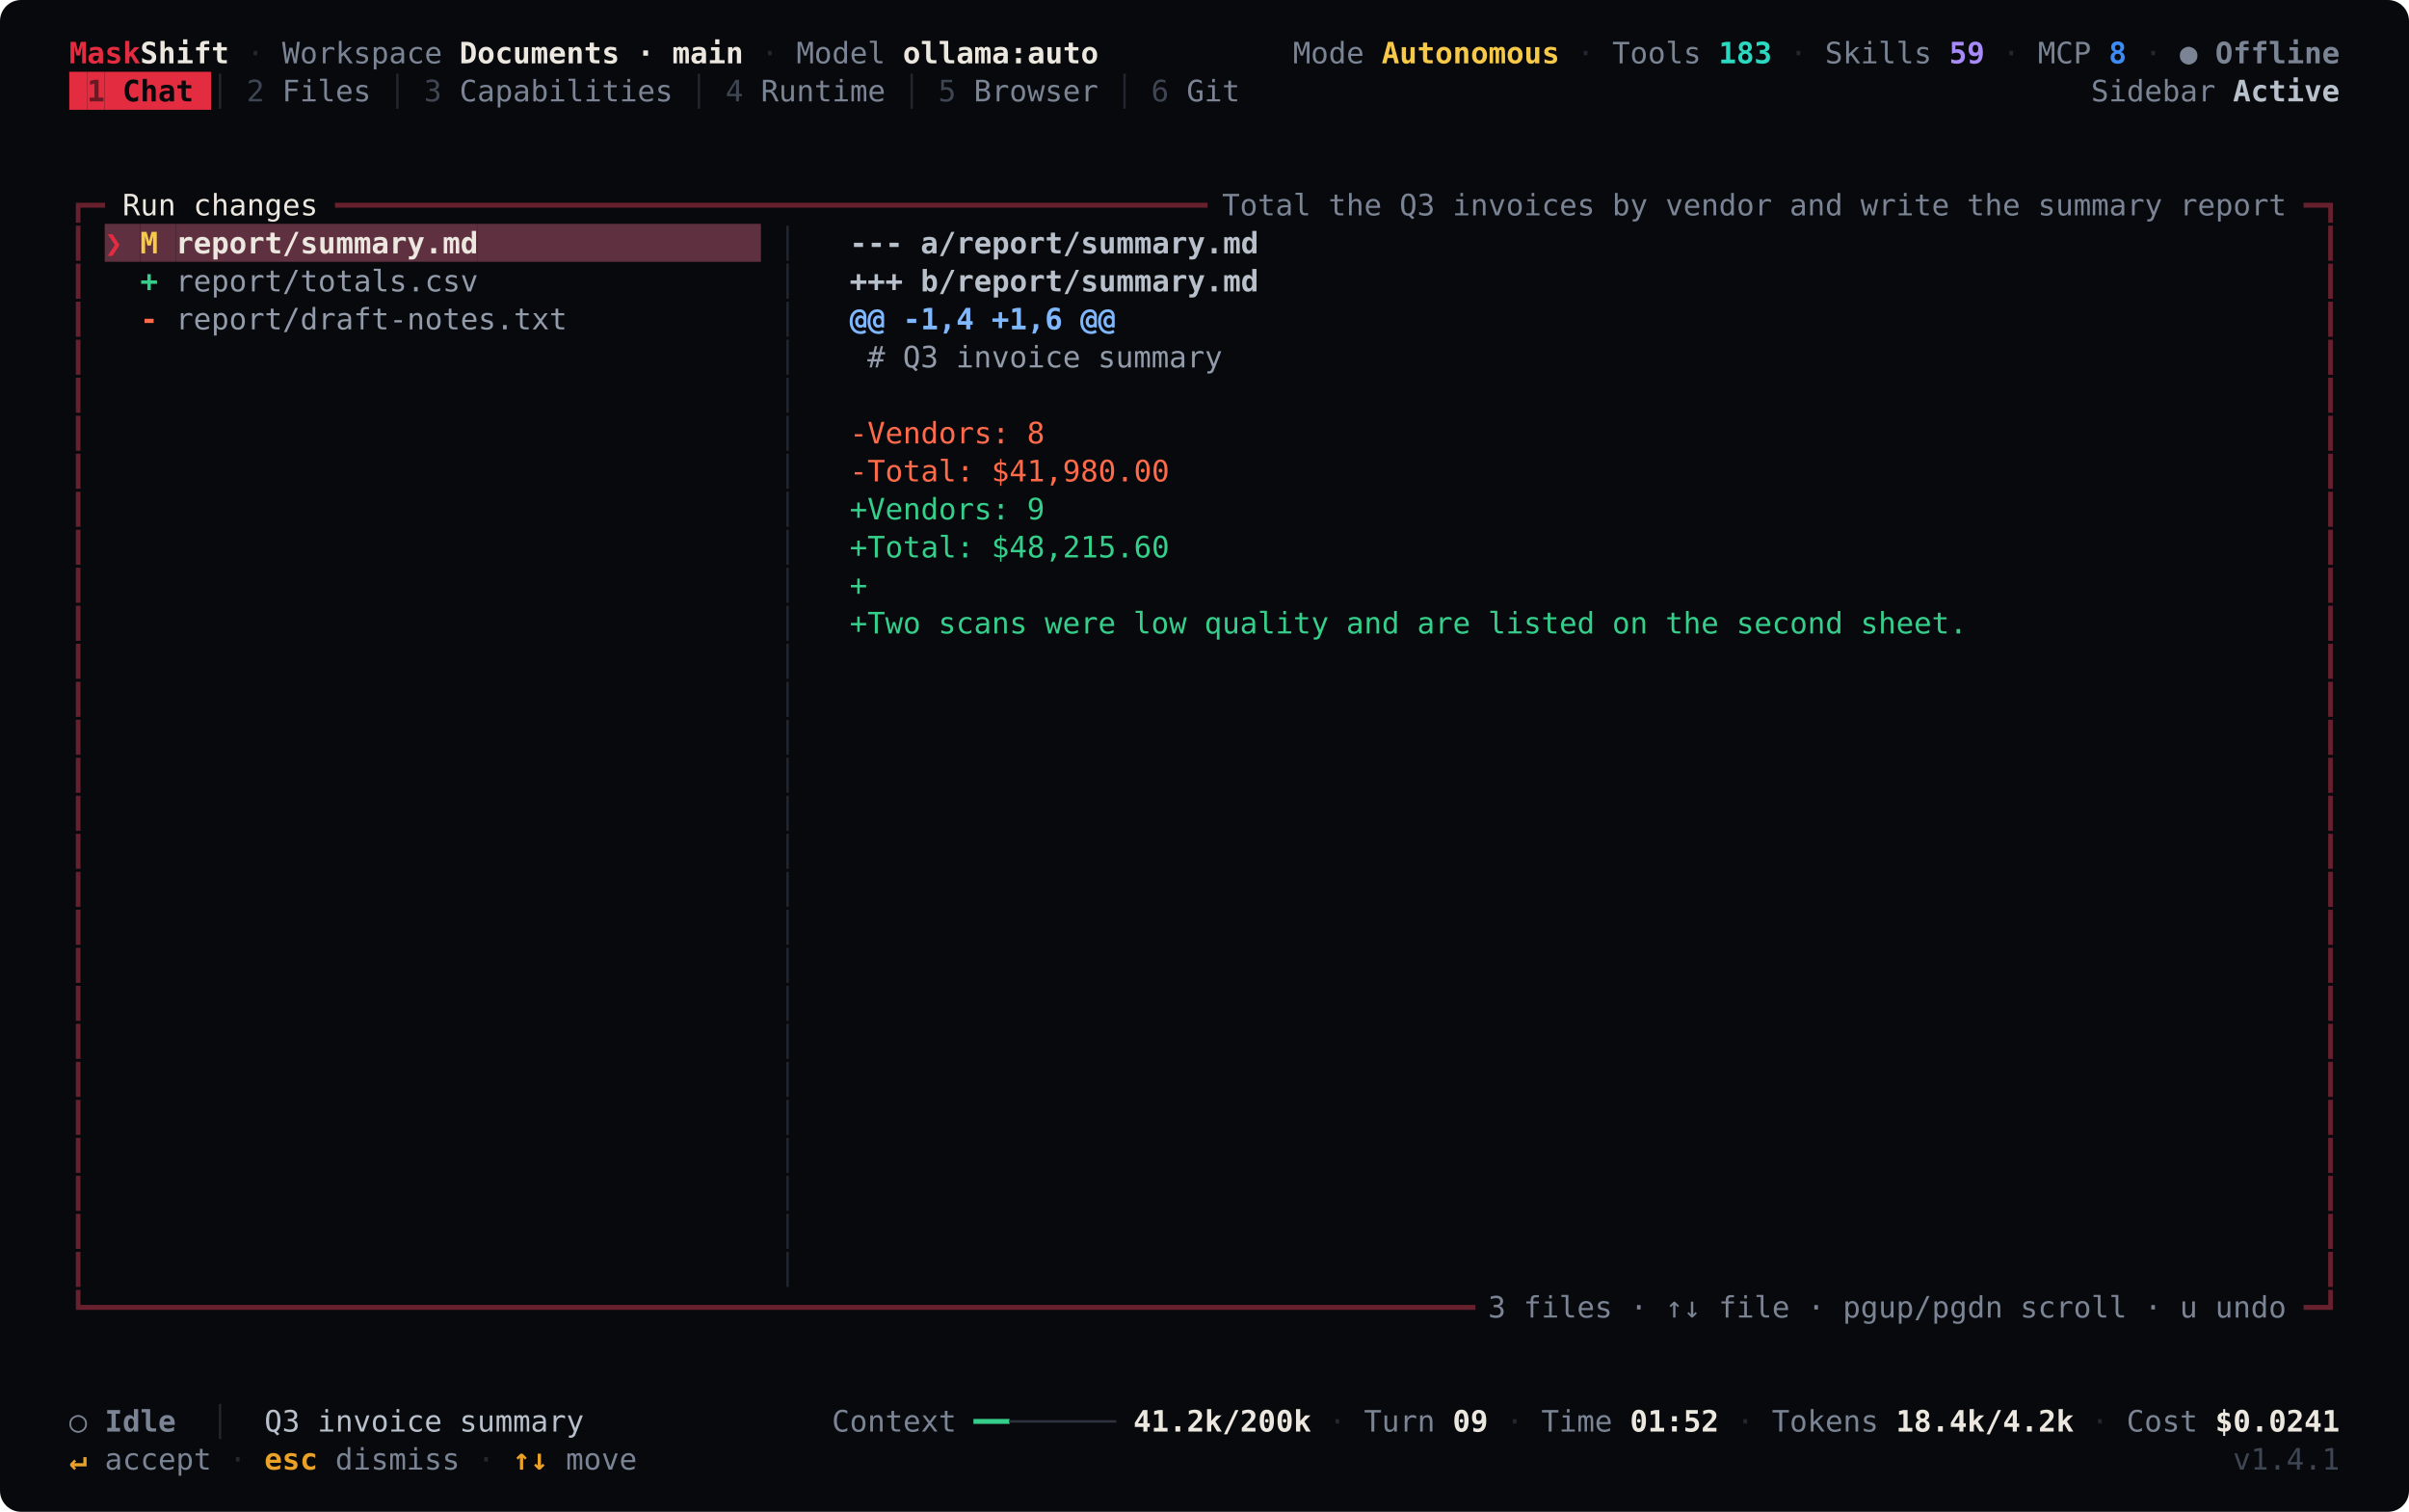
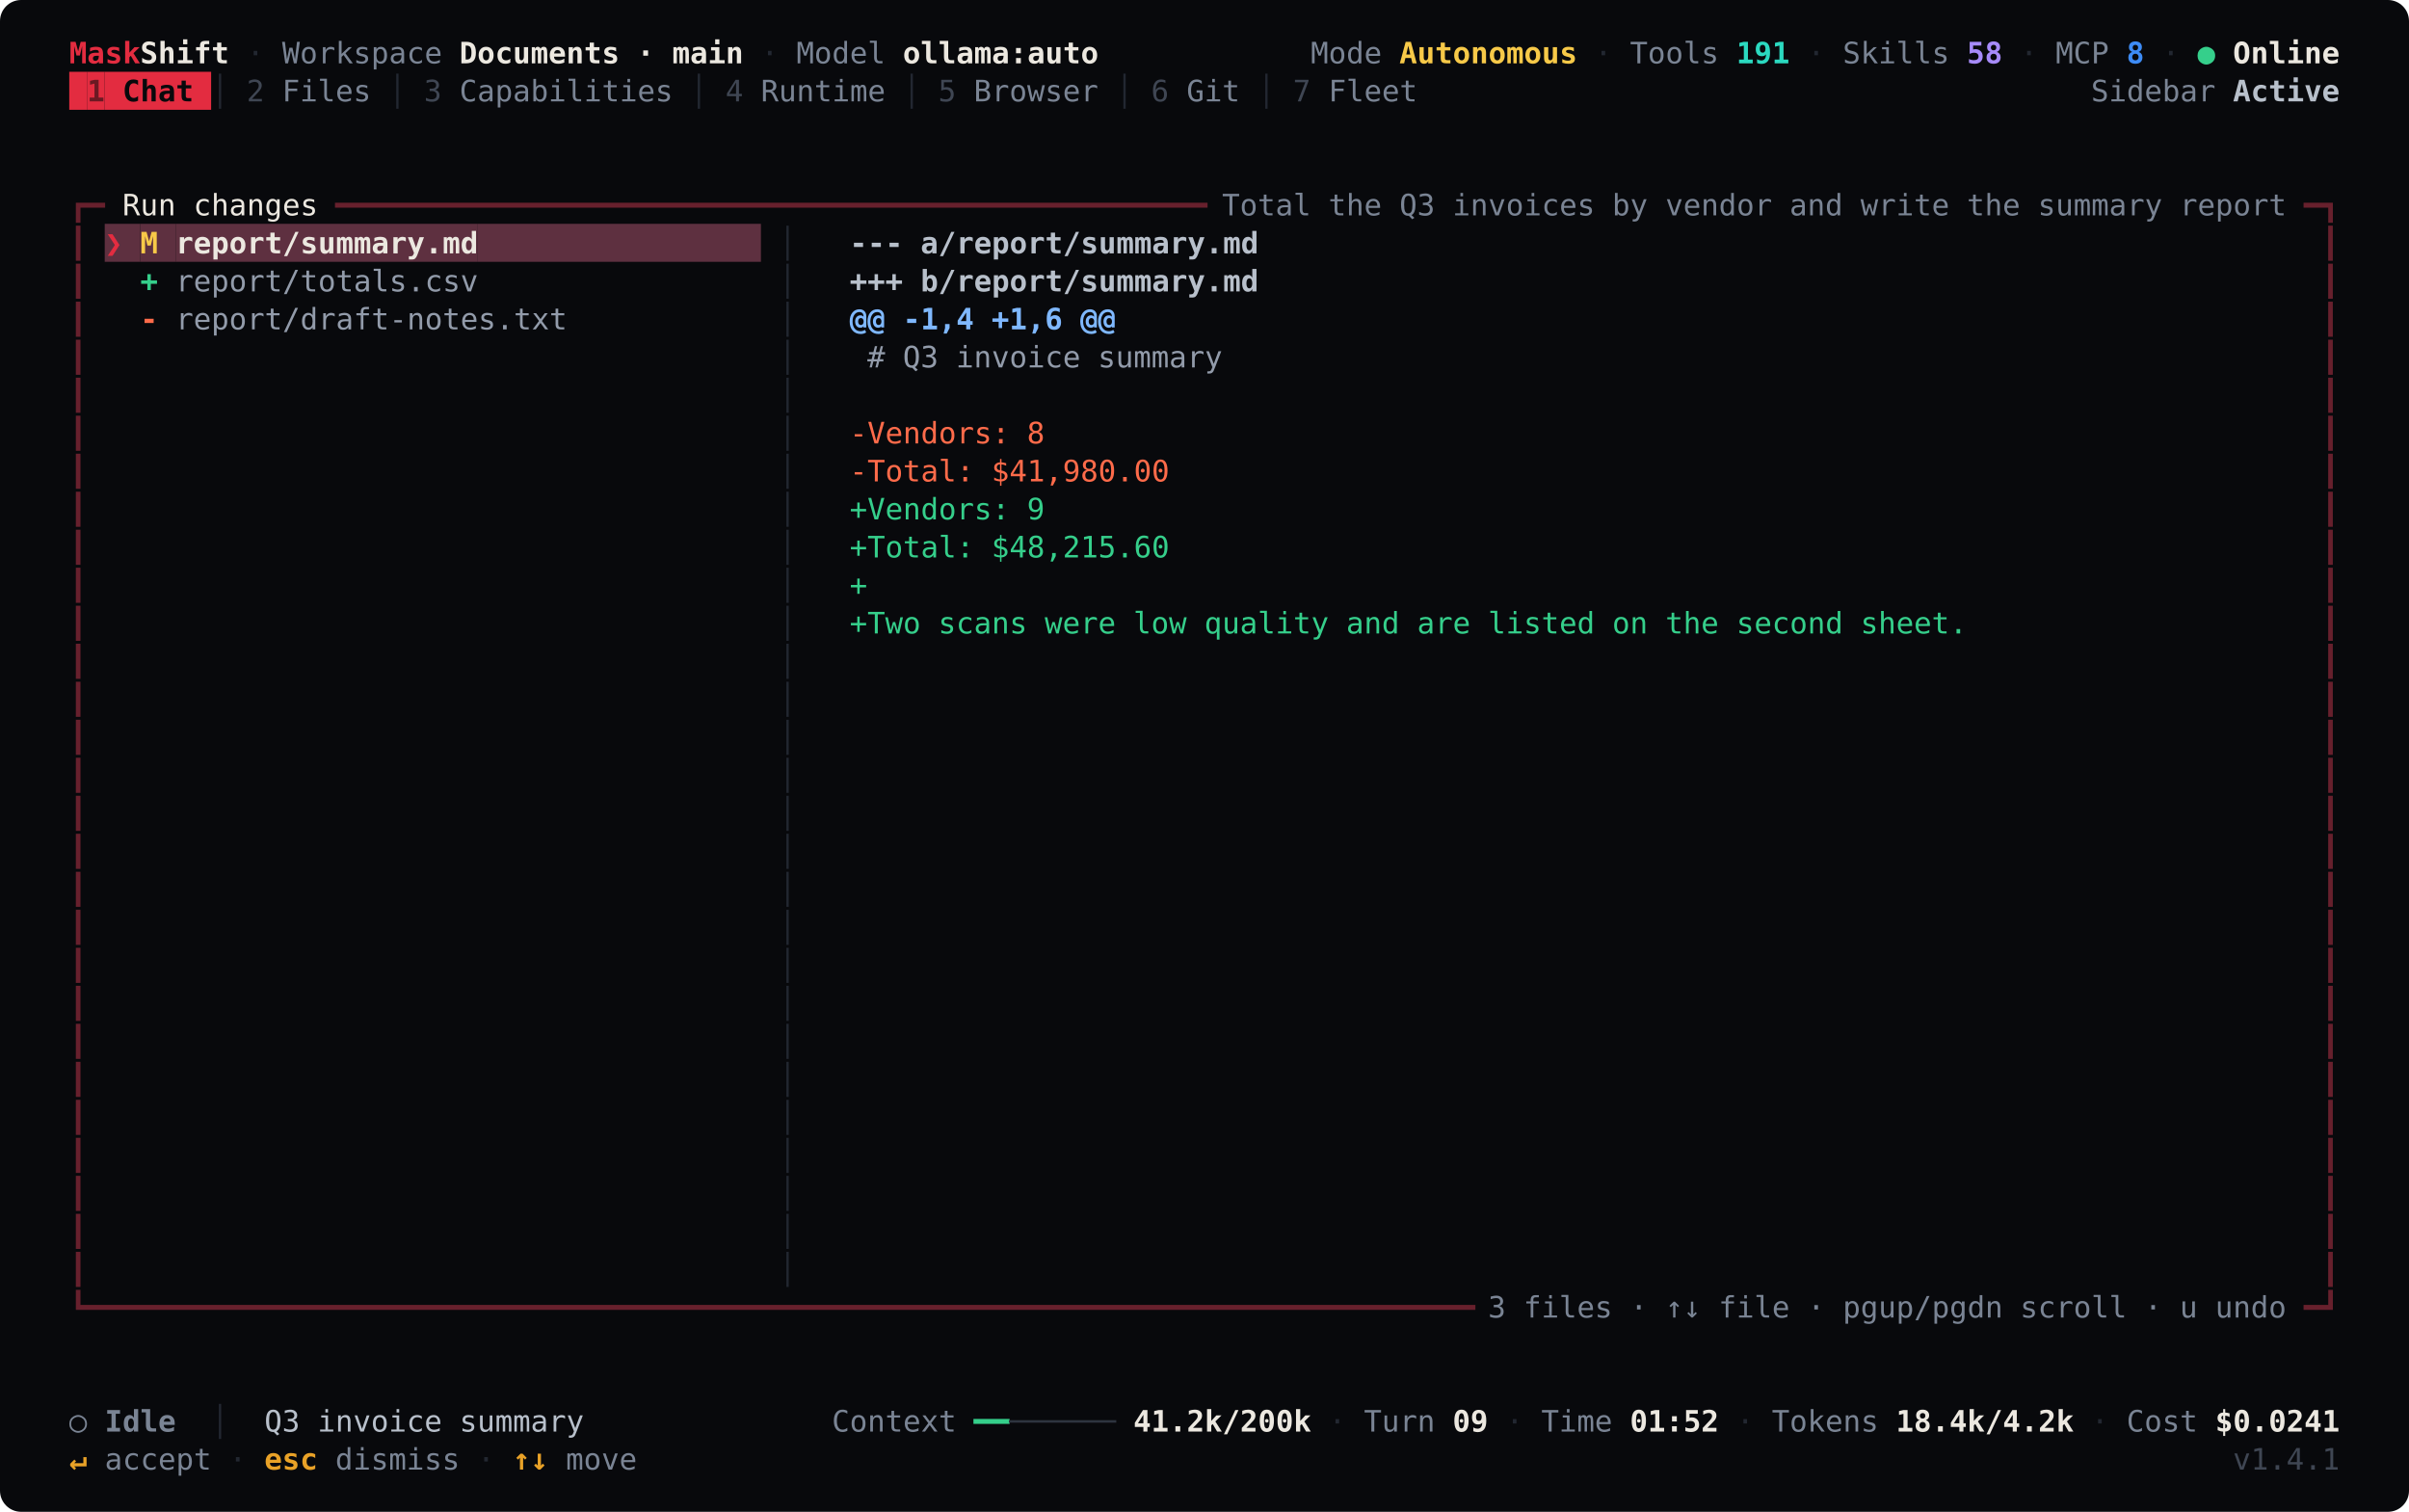
<svg xmlns="http://www.w3.org/2000/svg" width="1141" height="716" viewBox="0 0 1141 716" role="img" aria-label="MaskShift — what the last run changed">
  <rect width="100%" height="100%" rx="10" fill="#08090C" />
  <g font-family="SFMono-Regular, Menlo, Consolas, DejaVu Sans Mono, monospace" font-size="14" xml:space="preserve">
    <text x="32.80" y="30.00" fill="#e32c40" textLength="33.60" lengthAdjust="spacingAndGlyphs" font-weight="700">Mask</text>
    <text x="66.40" y="30.00" fill="#ece8e0" textLength="42.00" lengthAdjust="spacingAndGlyphs" font-weight="700">Shift</text>
    <text x="116.80" y="30.00" fill="#222731" textLength="8.40" lengthAdjust="spacingAndGlyphs">·</text>
    <text x="133.60" y="30.00" fill="#7a8494" textLength="75.60" lengthAdjust="spacingAndGlyphs">Workspace</text>
    <text x="217.60" y="30.00" fill="#ece8e0" textLength="75.60" lengthAdjust="spacingAndGlyphs" font-weight="700">Documents</text>
    <text x="301.60" y="30.00" fill="#ece8e0" textLength="8.40" lengthAdjust="spacingAndGlyphs" font-weight="700">·</text>
    <text x="318.40" y="30.00" fill="#ece8e0" textLength="33.60" lengthAdjust="spacingAndGlyphs" font-weight="700">main</text>
    <text x="360.40" y="30.00" fill="#222731" textLength="8.40" lengthAdjust="spacingAndGlyphs">·</text>
    <text x="377.20" y="30.00" fill="#7a8494" textLength="42.00" lengthAdjust="spacingAndGlyphs">Model</text>
    <text x="427.60" y="30.00" fill="#ece8e0" textLength="92.40" lengthAdjust="spacingAndGlyphs" font-weight="700">ollama:auto</text>
-     <text x="612.40" y="30.00" fill="#7a8494" textLength="33.60" lengthAdjust="spacingAndGlyphs">Mode</text>
-     <text x="654.40" y="30.00" fill="#f7c948" textLength="84.00" lengthAdjust="spacingAndGlyphs" font-weight="700">Autonomous</text>
-     <text x="746.80" y="30.00" fill="#222731" textLength="8.40" lengthAdjust="spacingAndGlyphs">·</text>
-     <text x="763.60" y="30.00" fill="#7a8494" textLength="42.00" lengthAdjust="spacingAndGlyphs">Tools</text>
-     <text x="814.00" y="30.00" fill="#2bd9c0" textLength="25.20" lengthAdjust="spacingAndGlyphs" font-weight="700">183</text>
-     <text x="847.60" y="30.00" fill="#222731" textLength="8.40" lengthAdjust="spacingAndGlyphs">·</text>
-     <text x="864.40" y="30.00" fill="#7a8494" textLength="50.40" lengthAdjust="spacingAndGlyphs">Skills</text>
-     <text x="923.20" y="30.00" fill="#a78bfa" textLength="16.80" lengthAdjust="spacingAndGlyphs" font-weight="700">59</text>
-     <text x="948.40" y="30.00" fill="#222731" textLength="8.40" lengthAdjust="spacingAndGlyphs">·</text>
-     <text x="965.20" y="30.00" fill="#7a8494" textLength="25.20" lengthAdjust="spacingAndGlyphs">MCP</text>
-     <text x="998.80" y="30.00" fill="#3d8bf5" textLength="8.40" lengthAdjust="spacingAndGlyphs" font-weight="700">8</text>
-     <text x="1015.60" y="30.00" fill="#222731" textLength="8.40" lengthAdjust="spacingAndGlyphs">·</text>
-     <text x="1032.40" y="30.00" fill="#7a8494" textLength="8.40" lengthAdjust="spacingAndGlyphs">●</text>
-     <text x="1049.20" y="30.00" fill="#7a8494" textLength="58.80" lengthAdjust="spacingAndGlyphs" font-weight="700">Offline</text>
+     <text x="620.80" y="30.00" fill="#7a8494" textLength="33.60" lengthAdjust="spacingAndGlyphs">Mode</text>
+     <text x="662.80" y="30.00" fill="#f7c948" textLength="84.00" lengthAdjust="spacingAndGlyphs" font-weight="700">Autonomous</text>
+     <text x="755.20" y="30.00" fill="#222731" textLength="8.40" lengthAdjust="spacingAndGlyphs">·</text>
+     <text x="772.00" y="30.00" fill="#7a8494" textLength="42.00" lengthAdjust="spacingAndGlyphs">Tools</text>
+     <text x="822.40" y="30.00" fill="#2bd9c0" textLength="25.20" lengthAdjust="spacingAndGlyphs" font-weight="700">191</text>
+     <text x="856.00" y="30.00" fill="#222731" textLength="8.40" lengthAdjust="spacingAndGlyphs">·</text>
+     <text x="872.80" y="30.00" fill="#7a8494" textLength="50.40" lengthAdjust="spacingAndGlyphs">Skills</text>
+     <text x="931.60" y="30.00" fill="#a78bfa" textLength="16.80" lengthAdjust="spacingAndGlyphs" font-weight="700">58</text>
+     <text x="956.80" y="30.00" fill="#222731" textLength="8.40" lengthAdjust="spacingAndGlyphs">·</text>
+     <text x="973.60" y="30.00" fill="#7a8494" textLength="25.20" lengthAdjust="spacingAndGlyphs">MCP</text>
+     <text x="1007.20" y="30.00" fill="#3d8bf5" textLength="8.40" lengthAdjust="spacingAndGlyphs" font-weight="700">8</text>
+     <text x="1024.00" y="30.00" fill="#222731" textLength="8.40" lengthAdjust="spacingAndGlyphs">·</text>
+     <text x="1040.80" y="30.00" fill="#35cf8b" textLength="8.40" lengthAdjust="spacingAndGlyphs">●</text>
+     <text x="1057.60" y="30.00" fill="#ece8e0" textLength="50.40" lengthAdjust="spacingAndGlyphs" font-weight="700">Online</text>
    <rect x="32.80" y="34.00" width="8.40" height="18" fill="#e32c40" />
    <rect x="41.20" y="34.00" width="8.40" height="18" fill="#e32c40" />
    <text x="41.20" y="48.00" fill="#6b1923" textLength="8.40" lengthAdjust="spacingAndGlyphs" font-weight="700">1</text>
    <rect x="49.60" y="34.00" width="50.40" height="18" fill="#e32c40" />
    <text x="58.00" y="48.00" fill="#08090c" textLength="33.60" lengthAdjust="spacingAndGlyphs" font-weight="700">Chat</text>
    <text x="100.00" y="48.00" fill="#222731" textLength="8.40" lengthAdjust="spacingAndGlyphs">│</text>
    <text x="116.80" y="48.00" fill="#3f4653" textLength="8.40" lengthAdjust="spacingAndGlyphs">2</text>
    <text x="133.60" y="48.00" fill="#7a8494" textLength="42.00" lengthAdjust="spacingAndGlyphs">Files</text>
    <text x="184.00" y="48.00" fill="#222731" textLength="8.40" lengthAdjust="spacingAndGlyphs">│</text>
    <text x="200.80" y="48.00" fill="#3f4653" textLength="8.40" lengthAdjust="spacingAndGlyphs">3</text>
    <text x="217.60" y="48.00" fill="#7a8494" textLength="100.80" lengthAdjust="spacingAndGlyphs">Capabilities</text>
    <text x="326.80" y="48.00" fill="#222731" textLength="8.40" lengthAdjust="spacingAndGlyphs">│</text>
    <text x="343.60" y="48.00" fill="#3f4653" textLength="8.40" lengthAdjust="spacingAndGlyphs">4</text>
    <text x="360.40" y="48.00" fill="#7a8494" textLength="58.80" lengthAdjust="spacingAndGlyphs">Runtime</text>
    <text x="427.60" y="48.00" fill="#222731" textLength="8.40" lengthAdjust="spacingAndGlyphs">│</text>
    <text x="444.40" y="48.00" fill="#3f4653" textLength="8.40" lengthAdjust="spacingAndGlyphs">5</text>
    <text x="461.20" y="48.00" fill="#7a8494" textLength="58.80" lengthAdjust="spacingAndGlyphs">Browser</text>
    <text x="528.40" y="48.00" fill="#222731" textLength="8.40" lengthAdjust="spacingAndGlyphs">│</text>
    <text x="545.20" y="48.00" fill="#3f4653" textLength="8.40" lengthAdjust="spacingAndGlyphs">6</text>
    <text x="562.00" y="48.00" fill="#7a8494" textLength="25.20" lengthAdjust="spacingAndGlyphs">Git</text>
+     <text x="595.60" y="48.00" fill="#222731" textLength="8.40" lengthAdjust="spacingAndGlyphs">│</text>
+     <text x="612.40" y="48.00" fill="#3f4653" textLength="8.40" lengthAdjust="spacingAndGlyphs">7</text>
+     <text x="629.20" y="48.00" fill="#7a8494" textLength="42.00" lengthAdjust="spacingAndGlyphs">Fleet</text>
    <text x="990.40" y="48.00" fill="#7a8494" textLength="58.80" lengthAdjust="spacingAndGlyphs">Sidebar</text>
    <text x="1057.60" y="48.00" fill="#b8c0cb" textLength="50.40" lengthAdjust="spacingAndGlyphs" font-weight="700">Active</text>
    <text x="32.80" y="102.00" fill="#67202d" textLength="16.80" lengthAdjust="spacingAndGlyphs">┏━</text>
    <text x="58.00" y="102.00" fill="#ece8e0" textLength="25.20" lengthAdjust="spacingAndGlyphs">Run</text>
    <text x="91.60" y="102.00" fill="#ece8e0" textLength="58.80" lengthAdjust="spacingAndGlyphs">changes</text>
    <text x="158.80" y="102.00" fill="#67202d" textLength="411.60" lengthAdjust="spacingAndGlyphs">━━━━━━━━━━━━━━━━━━━━━━━━━━━━━━━━━━━━━━━━━━━━━━━━━</text>
    <text x="578.80" y="102.00" fill="#7a8494" textLength="42.00" lengthAdjust="spacingAndGlyphs">Total</text>
    <text x="629.20" y="102.00" fill="#7a8494" textLength="25.20" lengthAdjust="spacingAndGlyphs">the</text>
    <text x="662.80" y="102.00" fill="#7a8494" textLength="16.80" lengthAdjust="spacingAndGlyphs">Q3</text>
    <text x="688.00" y="102.00" fill="#7a8494" textLength="67.20" lengthAdjust="spacingAndGlyphs">invoices</text>
    <text x="763.60" y="102.00" fill="#7a8494" textLength="16.80" lengthAdjust="spacingAndGlyphs">by</text>
    <text x="788.80" y="102.00" fill="#7a8494" textLength="50.40" lengthAdjust="spacingAndGlyphs">vendor</text>
    <text x="847.60" y="102.00" fill="#7a8494" textLength="25.20" lengthAdjust="spacingAndGlyphs">and</text>
    <text x="881.20" y="102.00" fill="#7a8494" textLength="42.00" lengthAdjust="spacingAndGlyphs">write</text>
    <text x="931.60" y="102.00" fill="#7a8494" textLength="25.20" lengthAdjust="spacingAndGlyphs">the</text>
    <text x="965.20" y="102.00" fill="#7a8494" textLength="58.80" lengthAdjust="spacingAndGlyphs">summary</text>
    <text x="1032.40" y="102.00" fill="#7a8494" textLength="50.40" lengthAdjust="spacingAndGlyphs">report</text>
    <text x="1091.20" y="102.00" fill="#67202d" textLength="16.80" lengthAdjust="spacingAndGlyphs">━┓</text>
    <text x="32.80" y="120.00" fill="#67202d" textLength="8.40" lengthAdjust="spacingAndGlyphs">┃</text>
    <rect x="49.60" y="106.00" width="16.80" height="18" fill="#5e3040" />
    <text x="49.60" y="120.00" fill="#e32c40" textLength="8.40" lengthAdjust="spacingAndGlyphs">❯</text>
    <rect x="66.40" y="106.00" width="16.80" height="18" fill="#5e3040" />
    <text x="66.40" y="120.00" fill="#f7c948" textLength="8.40" lengthAdjust="spacingAndGlyphs" font-weight="700">M</text>
    <rect x="83.20" y="106.00" width="142.80" height="18" fill="#5e3040" />
    <text x="83.20" y="120.00" fill="#ece8e0" textLength="142.80" lengthAdjust="spacingAndGlyphs" font-weight="700">report/summary.md</text>
    <rect x="226.00" y="106.00" width="134.40" height="18" fill="#5e3040" />
    <text x="368.80" y="120.00" fill="#222731" textLength="8.40" lengthAdjust="spacingAndGlyphs">│</text>
    <text x="402.40" y="120.00" fill="#b8c0cb" textLength="25.20" lengthAdjust="spacingAndGlyphs" font-weight="700">---</text>
    <text x="436.00" y="120.00" fill="#b8c0cb" textLength="159.60" lengthAdjust="spacingAndGlyphs" font-weight="700">a/report/summary.md</text>
    <text x="1099.60" y="120.00" fill="#67202d" textLength="8.40" lengthAdjust="spacingAndGlyphs">┃</text>
    <text x="32.80" y="138.00" fill="#67202d" textLength="8.40" lengthAdjust="spacingAndGlyphs">┃</text>
    <text x="66.40" y="138.00" fill="#35cf8b" textLength="8.40" lengthAdjust="spacingAndGlyphs" font-weight="700">+</text>
    <text x="83.20" y="138.00" fill="#929baa" textLength="142.80" lengthAdjust="spacingAndGlyphs">report/totals.csv</text>
    <text x="368.80" y="138.00" fill="#222731" textLength="8.40" lengthAdjust="spacingAndGlyphs">│</text>
    <text x="402.40" y="138.00" fill="#b8c0cb" textLength="25.20" lengthAdjust="spacingAndGlyphs" font-weight="700">+++</text>
    <text x="436.00" y="138.00" fill="#b8c0cb" textLength="159.60" lengthAdjust="spacingAndGlyphs" font-weight="700">b/report/summary.md</text>
    <text x="1099.60" y="138.00" fill="#67202d" textLength="8.40" lengthAdjust="spacingAndGlyphs">┃</text>
    <text x="32.80" y="156.00" fill="#67202d" textLength="8.40" lengthAdjust="spacingAndGlyphs">┃</text>
    <text x="66.40" y="156.00" fill="#ff6b4a" textLength="8.40" lengthAdjust="spacingAndGlyphs" font-weight="700">-</text>
    <text x="83.20" y="156.00" fill="#929baa" textLength="184.80" lengthAdjust="spacingAndGlyphs">report/draft-notes.txt</text>
    <text x="368.80" y="156.00" fill="#222731" textLength="8.40" lengthAdjust="spacingAndGlyphs">│</text>
    <text x="402.40" y="156.00" fill="#7fb8ff" textLength="16.80" lengthAdjust="spacingAndGlyphs" font-weight="700">@@</text>
    <text x="427.60" y="156.00" fill="#7fb8ff" textLength="33.60" lengthAdjust="spacingAndGlyphs" font-weight="700">-1,4</text>
    <text x="469.60" y="156.00" fill="#7fb8ff" textLength="33.60" lengthAdjust="spacingAndGlyphs" font-weight="700">+1,6</text>
    <text x="511.60" y="156.00" fill="#7fb8ff" textLength="16.80" lengthAdjust="spacingAndGlyphs" font-weight="700">@@</text>
    <text x="1099.60" y="156.00" fill="#67202d" textLength="8.40" lengthAdjust="spacingAndGlyphs">┃</text>
    <text x="32.80" y="174.00" fill="#67202d" textLength="8.40" lengthAdjust="spacingAndGlyphs">┃</text>
    <text x="368.80" y="174.00" fill="#222731" textLength="8.40" lengthAdjust="spacingAndGlyphs">│</text>
    <text x="410.80" y="174.00" fill="#929baa" textLength="8.40" lengthAdjust="spacingAndGlyphs">#</text>
    <text x="427.60" y="174.00" fill="#929baa" textLength="16.80" lengthAdjust="spacingAndGlyphs">Q3</text>
    <text x="452.80" y="174.00" fill="#929baa" textLength="58.80" lengthAdjust="spacingAndGlyphs">invoice</text>
    <text x="520.00" y="174.00" fill="#929baa" textLength="58.80" lengthAdjust="spacingAndGlyphs">summary</text>
    <text x="1099.60" y="174.00" fill="#67202d" textLength="8.40" lengthAdjust="spacingAndGlyphs">┃</text>
    <text x="32.80" y="192.00" fill="#67202d" textLength="8.40" lengthAdjust="spacingAndGlyphs">┃</text>
    <text x="368.80" y="192.00" fill="#222731" textLength="8.40" lengthAdjust="spacingAndGlyphs">│</text>
    <text x="1099.60" y="192.00" fill="#67202d" textLength="8.40" lengthAdjust="spacingAndGlyphs">┃</text>
    <text x="32.80" y="210.00" fill="#67202d" textLength="8.40" lengthAdjust="spacingAndGlyphs">┃</text>
    <text x="368.80" y="210.00" fill="#222731" textLength="8.40" lengthAdjust="spacingAndGlyphs">│</text>
    <text x="402.40" y="210.00" fill="#ff6b4a" textLength="75.60" lengthAdjust="spacingAndGlyphs">-Vendors:</text>
    <text x="486.40" y="210.00" fill="#ff6b4a" textLength="8.40" lengthAdjust="spacingAndGlyphs">8</text>
    <text x="1099.60" y="210.00" fill="#67202d" textLength="8.40" lengthAdjust="spacingAndGlyphs">┃</text>
    <text x="32.80" y="228.00" fill="#67202d" textLength="8.40" lengthAdjust="spacingAndGlyphs">┃</text>
    <text x="368.80" y="228.00" fill="#222731" textLength="8.40" lengthAdjust="spacingAndGlyphs">│</text>
    <text x="402.40" y="228.00" fill="#ff6b4a" textLength="58.80" lengthAdjust="spacingAndGlyphs">-Total:</text>
    <text x="469.60" y="228.00" fill="#ff6b4a" textLength="84.00" lengthAdjust="spacingAndGlyphs">$41,980.00</text>
    <text x="1099.60" y="228.00" fill="#67202d" textLength="8.40" lengthAdjust="spacingAndGlyphs">┃</text>
    <text x="32.80" y="246.00" fill="#67202d" textLength="8.40" lengthAdjust="spacingAndGlyphs">┃</text>
    <text x="368.80" y="246.00" fill="#222731" textLength="8.40" lengthAdjust="spacingAndGlyphs">│</text>
    <text x="402.40" y="246.00" fill="#35cf8b" textLength="75.60" lengthAdjust="spacingAndGlyphs">+Vendors:</text>
    <text x="486.40" y="246.00" fill="#35cf8b" textLength="8.40" lengthAdjust="spacingAndGlyphs">9</text>
    <text x="1099.60" y="246.00" fill="#67202d" textLength="8.40" lengthAdjust="spacingAndGlyphs">┃</text>
    <text x="32.80" y="264.00" fill="#67202d" textLength="8.40" lengthAdjust="spacingAndGlyphs">┃</text>
    <text x="368.80" y="264.00" fill="#222731" textLength="8.40" lengthAdjust="spacingAndGlyphs">│</text>
    <text x="402.40" y="264.00" fill="#35cf8b" textLength="58.80" lengthAdjust="spacingAndGlyphs">+Total:</text>
    <text x="469.60" y="264.00" fill="#35cf8b" textLength="84.00" lengthAdjust="spacingAndGlyphs">$48,215.60</text>
    <text x="1099.60" y="264.00" fill="#67202d" textLength="8.40" lengthAdjust="spacingAndGlyphs">┃</text>
    <text x="32.80" y="282.00" fill="#67202d" textLength="8.40" lengthAdjust="spacingAndGlyphs">┃</text>
    <text x="368.80" y="282.00" fill="#222731" textLength="8.40" lengthAdjust="spacingAndGlyphs">│</text>
    <text x="402.40" y="282.00" fill="#35cf8b" textLength="8.40" lengthAdjust="spacingAndGlyphs">+</text>
    <text x="1099.60" y="282.00" fill="#67202d" textLength="8.40" lengthAdjust="spacingAndGlyphs">┃</text>
    <text x="32.80" y="300.00" fill="#67202d" textLength="8.40" lengthAdjust="spacingAndGlyphs">┃</text>
    <text x="368.80" y="300.00" fill="#222731" textLength="8.40" lengthAdjust="spacingAndGlyphs">│</text>
    <text x="402.40" y="300.00" fill="#35cf8b" textLength="33.60" lengthAdjust="spacingAndGlyphs">+Two</text>
    <text x="444.40" y="300.00" fill="#35cf8b" textLength="42.00" lengthAdjust="spacingAndGlyphs">scans</text>
    <text x="494.80" y="300.00" fill="#35cf8b" textLength="33.60" lengthAdjust="spacingAndGlyphs">were</text>
    <text x="536.80" y="300.00" fill="#35cf8b" textLength="25.20" lengthAdjust="spacingAndGlyphs">low</text>
    <text x="570.40" y="300.00" fill="#35cf8b" textLength="58.80" lengthAdjust="spacingAndGlyphs">quality</text>
    <text x="637.60" y="300.00" fill="#35cf8b" textLength="25.20" lengthAdjust="spacingAndGlyphs">and</text>
    <text x="671.20" y="300.00" fill="#35cf8b" textLength="25.20" lengthAdjust="spacingAndGlyphs">are</text>
    <text x="704.80" y="300.00" fill="#35cf8b" textLength="50.40" lengthAdjust="spacingAndGlyphs">listed</text>
    <text x="763.60" y="300.00" fill="#35cf8b" textLength="16.80" lengthAdjust="spacingAndGlyphs">on</text>
    <text x="788.80" y="300.00" fill="#35cf8b" textLength="25.20" lengthAdjust="spacingAndGlyphs">the</text>
    <text x="822.40" y="300.00" fill="#35cf8b" textLength="50.40" lengthAdjust="spacingAndGlyphs">second</text>
    <text x="881.20" y="300.00" fill="#35cf8b" textLength="50.40" lengthAdjust="spacingAndGlyphs">sheet.</text>
    <text x="1099.60" y="300.00" fill="#67202d" textLength="8.40" lengthAdjust="spacingAndGlyphs">┃</text>
    <text x="32.80" y="318.00" fill="#67202d" textLength="8.40" lengthAdjust="spacingAndGlyphs">┃</text>
    <text x="368.80" y="318.00" fill="#222731" textLength="8.40" lengthAdjust="spacingAndGlyphs">│</text>
    <text x="1099.60" y="318.00" fill="#67202d" textLength="8.40" lengthAdjust="spacingAndGlyphs">┃</text>
    <text x="32.80" y="336.00" fill="#67202d" textLength="8.40" lengthAdjust="spacingAndGlyphs">┃</text>
    <text x="368.80" y="336.00" fill="#222731" textLength="8.40" lengthAdjust="spacingAndGlyphs">│</text>
    <text x="1099.60" y="336.00" fill="#67202d" textLength="8.40" lengthAdjust="spacingAndGlyphs">┃</text>
    <text x="32.80" y="354.00" fill="#67202d" textLength="8.40" lengthAdjust="spacingAndGlyphs">┃</text>
    <text x="368.80" y="354.00" fill="#222731" textLength="8.40" lengthAdjust="spacingAndGlyphs">│</text>
    <text x="1099.60" y="354.00" fill="#67202d" textLength="8.40" lengthAdjust="spacingAndGlyphs">┃</text>
    <text x="32.80" y="372.00" fill="#67202d" textLength="8.40" lengthAdjust="spacingAndGlyphs">┃</text>
    <text x="368.80" y="372.00" fill="#222731" textLength="8.40" lengthAdjust="spacingAndGlyphs">│</text>
    <text x="1099.60" y="372.00" fill="#67202d" textLength="8.40" lengthAdjust="spacingAndGlyphs">┃</text>
    <text x="32.80" y="390.00" fill="#67202d" textLength="8.40" lengthAdjust="spacingAndGlyphs">┃</text>
    <text x="368.80" y="390.00" fill="#222731" textLength="8.40" lengthAdjust="spacingAndGlyphs">│</text>
    <text x="1099.60" y="390.00" fill="#67202d" textLength="8.40" lengthAdjust="spacingAndGlyphs">┃</text>
    <text x="32.80" y="408.00" fill="#67202d" textLength="8.40" lengthAdjust="spacingAndGlyphs">┃</text>
    <text x="368.80" y="408.00" fill="#222731" textLength="8.40" lengthAdjust="spacingAndGlyphs">│</text>
    <text x="1099.60" y="408.00" fill="#67202d" textLength="8.40" lengthAdjust="spacingAndGlyphs">┃</text>
    <text x="32.80" y="426.00" fill="#67202d" textLength="8.40" lengthAdjust="spacingAndGlyphs">┃</text>
    <text x="368.80" y="426.00" fill="#222731" textLength="8.40" lengthAdjust="spacingAndGlyphs">│</text>
    <text x="1099.60" y="426.00" fill="#67202d" textLength="8.40" lengthAdjust="spacingAndGlyphs">┃</text>
    <text x="32.80" y="444.00" fill="#67202d" textLength="8.40" lengthAdjust="spacingAndGlyphs">┃</text>
    <text x="368.80" y="444.00" fill="#222731" textLength="8.40" lengthAdjust="spacingAndGlyphs">│</text>
    <text x="1099.60" y="444.00" fill="#67202d" textLength="8.40" lengthAdjust="spacingAndGlyphs">┃</text>
    <text x="32.80" y="462.00" fill="#67202d" textLength="8.40" lengthAdjust="spacingAndGlyphs">┃</text>
    <text x="368.80" y="462.00" fill="#222731" textLength="8.40" lengthAdjust="spacingAndGlyphs">│</text>
    <text x="1099.60" y="462.00" fill="#67202d" textLength="8.40" lengthAdjust="spacingAndGlyphs">┃</text>
    <text x="32.80" y="480.00" fill="#67202d" textLength="8.40" lengthAdjust="spacingAndGlyphs">┃</text>
    <text x="368.80" y="480.00" fill="#222731" textLength="8.40" lengthAdjust="spacingAndGlyphs">│</text>
    <text x="1099.60" y="480.00" fill="#67202d" textLength="8.40" lengthAdjust="spacingAndGlyphs">┃</text>
    <text x="32.80" y="498.00" fill="#67202d" textLength="8.40" lengthAdjust="spacingAndGlyphs">┃</text>
    <text x="368.80" y="498.00" fill="#222731" textLength="8.40" lengthAdjust="spacingAndGlyphs">│</text>
    <text x="1099.60" y="498.00" fill="#67202d" textLength="8.40" lengthAdjust="spacingAndGlyphs">┃</text>
    <text x="32.80" y="516.00" fill="#67202d" textLength="8.40" lengthAdjust="spacingAndGlyphs">┃</text>
    <text x="368.80" y="516.00" fill="#222731" textLength="8.40" lengthAdjust="spacingAndGlyphs">│</text>
    <text x="1099.60" y="516.00" fill="#67202d" textLength="8.40" lengthAdjust="spacingAndGlyphs">┃</text>
    <text x="32.80" y="534.00" fill="#67202d" textLength="8.40" lengthAdjust="spacingAndGlyphs">┃</text>
    <text x="368.80" y="534.00" fill="#222731" textLength="8.40" lengthAdjust="spacingAndGlyphs">│</text>
    <text x="1099.60" y="534.00" fill="#67202d" textLength="8.40" lengthAdjust="spacingAndGlyphs">┃</text>
    <text x="32.80" y="552.00" fill="#67202d" textLength="8.40" lengthAdjust="spacingAndGlyphs">┃</text>
    <text x="368.80" y="552.00" fill="#222731" textLength="8.40" lengthAdjust="spacingAndGlyphs">│</text>
    <text x="1099.60" y="552.00" fill="#67202d" textLength="8.40" lengthAdjust="spacingAndGlyphs">┃</text>
    <text x="32.80" y="570.00" fill="#67202d" textLength="8.40" lengthAdjust="spacingAndGlyphs">┃</text>
    <text x="368.80" y="570.00" fill="#222731" textLength="8.40" lengthAdjust="spacingAndGlyphs">│</text>
    <text x="1099.60" y="570.00" fill="#67202d" textLength="8.40" lengthAdjust="spacingAndGlyphs">┃</text>
    <text x="32.80" y="588.00" fill="#67202d" textLength="8.40" lengthAdjust="spacingAndGlyphs">┃</text>
    <text x="368.80" y="588.00" fill="#222731" textLength="8.40" lengthAdjust="spacingAndGlyphs">│</text>
    <text x="1099.60" y="588.00" fill="#67202d" textLength="8.40" lengthAdjust="spacingAndGlyphs">┃</text>
    <text x="32.80" y="606.00" fill="#67202d" textLength="8.40" lengthAdjust="spacingAndGlyphs">┃</text>
    <text x="368.80" y="606.00" fill="#222731" textLength="8.40" lengthAdjust="spacingAndGlyphs">│</text>
    <text x="1099.60" y="606.00" fill="#67202d" textLength="8.40" lengthAdjust="spacingAndGlyphs">┃</text>
    <text x="32.80" y="624.00" fill="#67202d" textLength="663.60" lengthAdjust="spacingAndGlyphs">┗━━━━━━━━━━━━━━━━━━━━━━━━━━━━━━━━━━━━━━━━━━━━━━━━━━━━━━━━━━━━━━━━━━━━━━━━━━━━━━</text>
    <text x="704.80" y="624.00" fill="#7a8494" textLength="8.40" lengthAdjust="spacingAndGlyphs">3</text>
    <text x="721.60" y="624.00" fill="#7a8494" textLength="42.00" lengthAdjust="spacingAndGlyphs">files</text>
    <text x="772.00" y="624.00" fill="#7a8494" textLength="8.40" lengthAdjust="spacingAndGlyphs">·</text>
    <text x="788.80" y="624.00" fill="#7a8494" textLength="16.80" lengthAdjust="spacingAndGlyphs">↑↓</text>
    <text x="814.00" y="624.00" fill="#7a8494" textLength="33.60" lengthAdjust="spacingAndGlyphs">file</text>
    <text x="856.00" y="624.00" fill="#7a8494" textLength="8.40" lengthAdjust="spacingAndGlyphs">·</text>
    <text x="872.80" y="624.00" fill="#7a8494" textLength="75.60" lengthAdjust="spacingAndGlyphs">pgup/pgdn</text>
    <text x="956.80" y="624.00" fill="#7a8494" textLength="50.40" lengthAdjust="spacingAndGlyphs">scroll</text>
    <text x="1015.60" y="624.00" fill="#7a8494" textLength="8.40" lengthAdjust="spacingAndGlyphs">·</text>
    <text x="1032.40" y="624.00" fill="#7a8494" textLength="8.40" lengthAdjust="spacingAndGlyphs">u</text>
    <text x="1049.20" y="624.00" fill="#7a8494" textLength="33.60" lengthAdjust="spacingAndGlyphs">undo</text>
    <text x="1091.20" y="624.00" fill="#67202d" textLength="16.80" lengthAdjust="spacingAndGlyphs">━┛</text>
    <text x="32.80" y="678.00" fill="#7a8494" textLength="8.40" lengthAdjust="spacingAndGlyphs">○</text>
    <text x="49.60" y="678.00" fill="#7a8494" textLength="33.60" lengthAdjust="spacingAndGlyphs" font-weight="700">Idle</text>
    <text x="100.00" y="678.00" fill="#222731" textLength="8.40" lengthAdjust="spacingAndGlyphs">│</text>
    <text x="125.20" y="678.00" fill="#b8c0cb" textLength="16.80" lengthAdjust="spacingAndGlyphs">Q3</text>
    <text x="150.40" y="678.00" fill="#b8c0cb" textLength="58.80" lengthAdjust="spacingAndGlyphs">invoice</text>
    <text x="217.60" y="678.00" fill="#b8c0cb" textLength="58.80" lengthAdjust="spacingAndGlyphs">summary</text>
    <text x="394.00" y="678.00" fill="#7a8494" textLength="58.80" lengthAdjust="spacingAndGlyphs">Context</text>
    <text x="461.20" y="678.00" fill="#35cf8b" textLength="16.80" lengthAdjust="spacingAndGlyphs">━━</text>
    <text x="478.00" y="678.00" fill="#2e343f" textLength="50.40" lengthAdjust="spacingAndGlyphs">──────</text>
    <text x="536.80" y="678.00" fill="#ece8e0" textLength="84.00" lengthAdjust="spacingAndGlyphs" font-weight="700">41.2k/200k</text>
    <text x="629.20" y="678.00" fill="#222731" textLength="8.40" lengthAdjust="spacingAndGlyphs">·</text>
    <text x="646.00" y="678.00" fill="#7a8494" textLength="33.60" lengthAdjust="spacingAndGlyphs">Turn</text>
    <text x="688.00" y="678.00" fill="#ece8e0" textLength="16.80" lengthAdjust="spacingAndGlyphs" font-weight="700">09</text>
    <text x="713.20" y="678.00" fill="#222731" textLength="8.40" lengthAdjust="spacingAndGlyphs">·</text>
    <text x="730.00" y="678.00" fill="#7a8494" textLength="33.60" lengthAdjust="spacingAndGlyphs">Time</text>
    <text x="772.00" y="678.00" fill="#ece8e0" textLength="42.00" lengthAdjust="spacingAndGlyphs" font-weight="700">01:52</text>
    <text x="822.40" y="678.00" fill="#222731" textLength="8.40" lengthAdjust="spacingAndGlyphs">·</text>
    <text x="839.20" y="678.00" fill="#7a8494" textLength="50.40" lengthAdjust="spacingAndGlyphs">Tokens</text>
    <text x="898.00" y="678.00" fill="#ece8e0" textLength="84.00" lengthAdjust="spacingAndGlyphs" font-weight="700">18.4k/4.2k</text>
    <text x="990.40" y="678.00" fill="#222731" textLength="8.40" lengthAdjust="spacingAndGlyphs">·</text>
    <text x="1007.20" y="678.00" fill="#7a8494" textLength="33.60" lengthAdjust="spacingAndGlyphs">Cost</text>
    <text x="1049.20" y="678.00" fill="#ece8e0" textLength="58.80" lengthAdjust="spacingAndGlyphs" font-weight="700">$0.0241</text>
    <text x="32.80" y="696.00" fill="#e9a227" textLength="8.40" lengthAdjust="spacingAndGlyphs" font-weight="700">↵</text>
    <text x="49.60" y="696.00" fill="#7a8494" textLength="50.40" lengthAdjust="spacingAndGlyphs">accept</text>
    <text x="108.40" y="696.00" fill="#222731" textLength="8.40" lengthAdjust="spacingAndGlyphs">·</text>
    <text x="125.20" y="696.00" fill="#e9a227" textLength="25.20" lengthAdjust="spacingAndGlyphs" font-weight="700">esc</text>
    <text x="158.80" y="696.00" fill="#7a8494" textLength="58.80" lengthAdjust="spacingAndGlyphs">dismiss</text>
    <text x="226.00" y="696.00" fill="#222731" textLength="8.40" lengthAdjust="spacingAndGlyphs">·</text>
    <text x="242.80" y="696.00" fill="#e9a227" textLength="16.80" lengthAdjust="spacingAndGlyphs" font-weight="700">↑↓</text>
    <text x="268.00" y="696.00" fill="#7a8494" textLength="33.60" lengthAdjust="spacingAndGlyphs">move</text>
    <text x="1057.60" y="696.00" fill="#3f4653" textLength="50.40" lengthAdjust="spacingAndGlyphs">v1.4.1</text>
  </g>
</svg>
